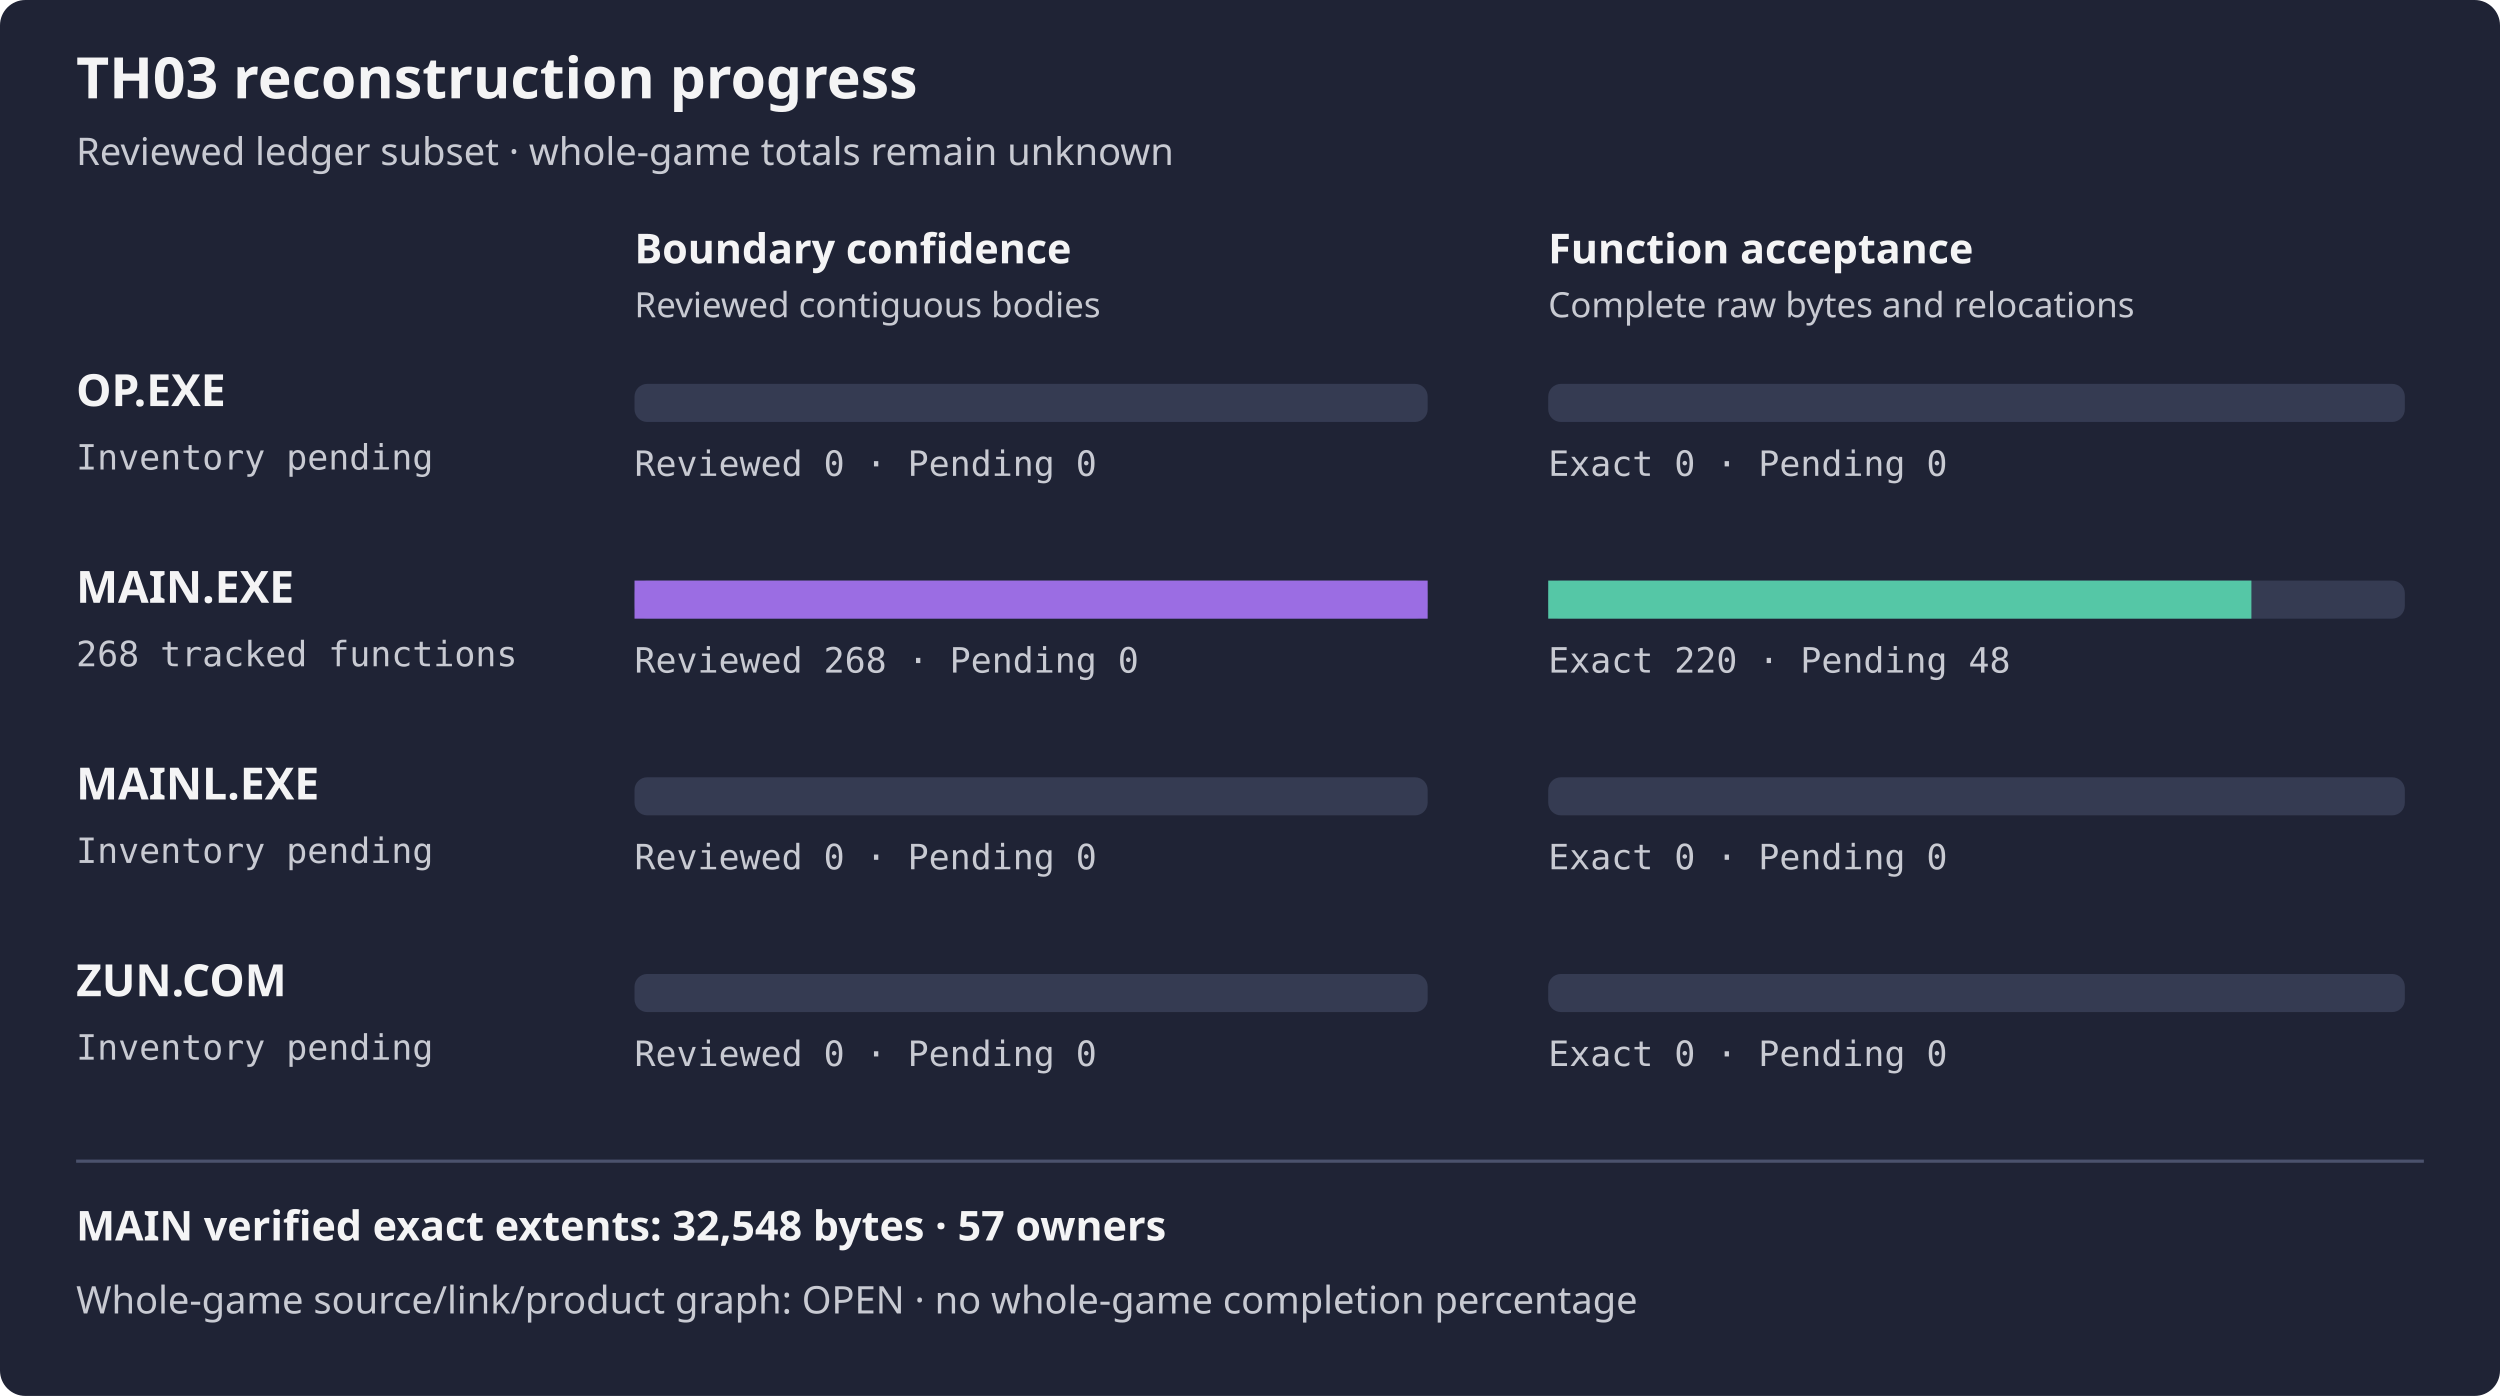
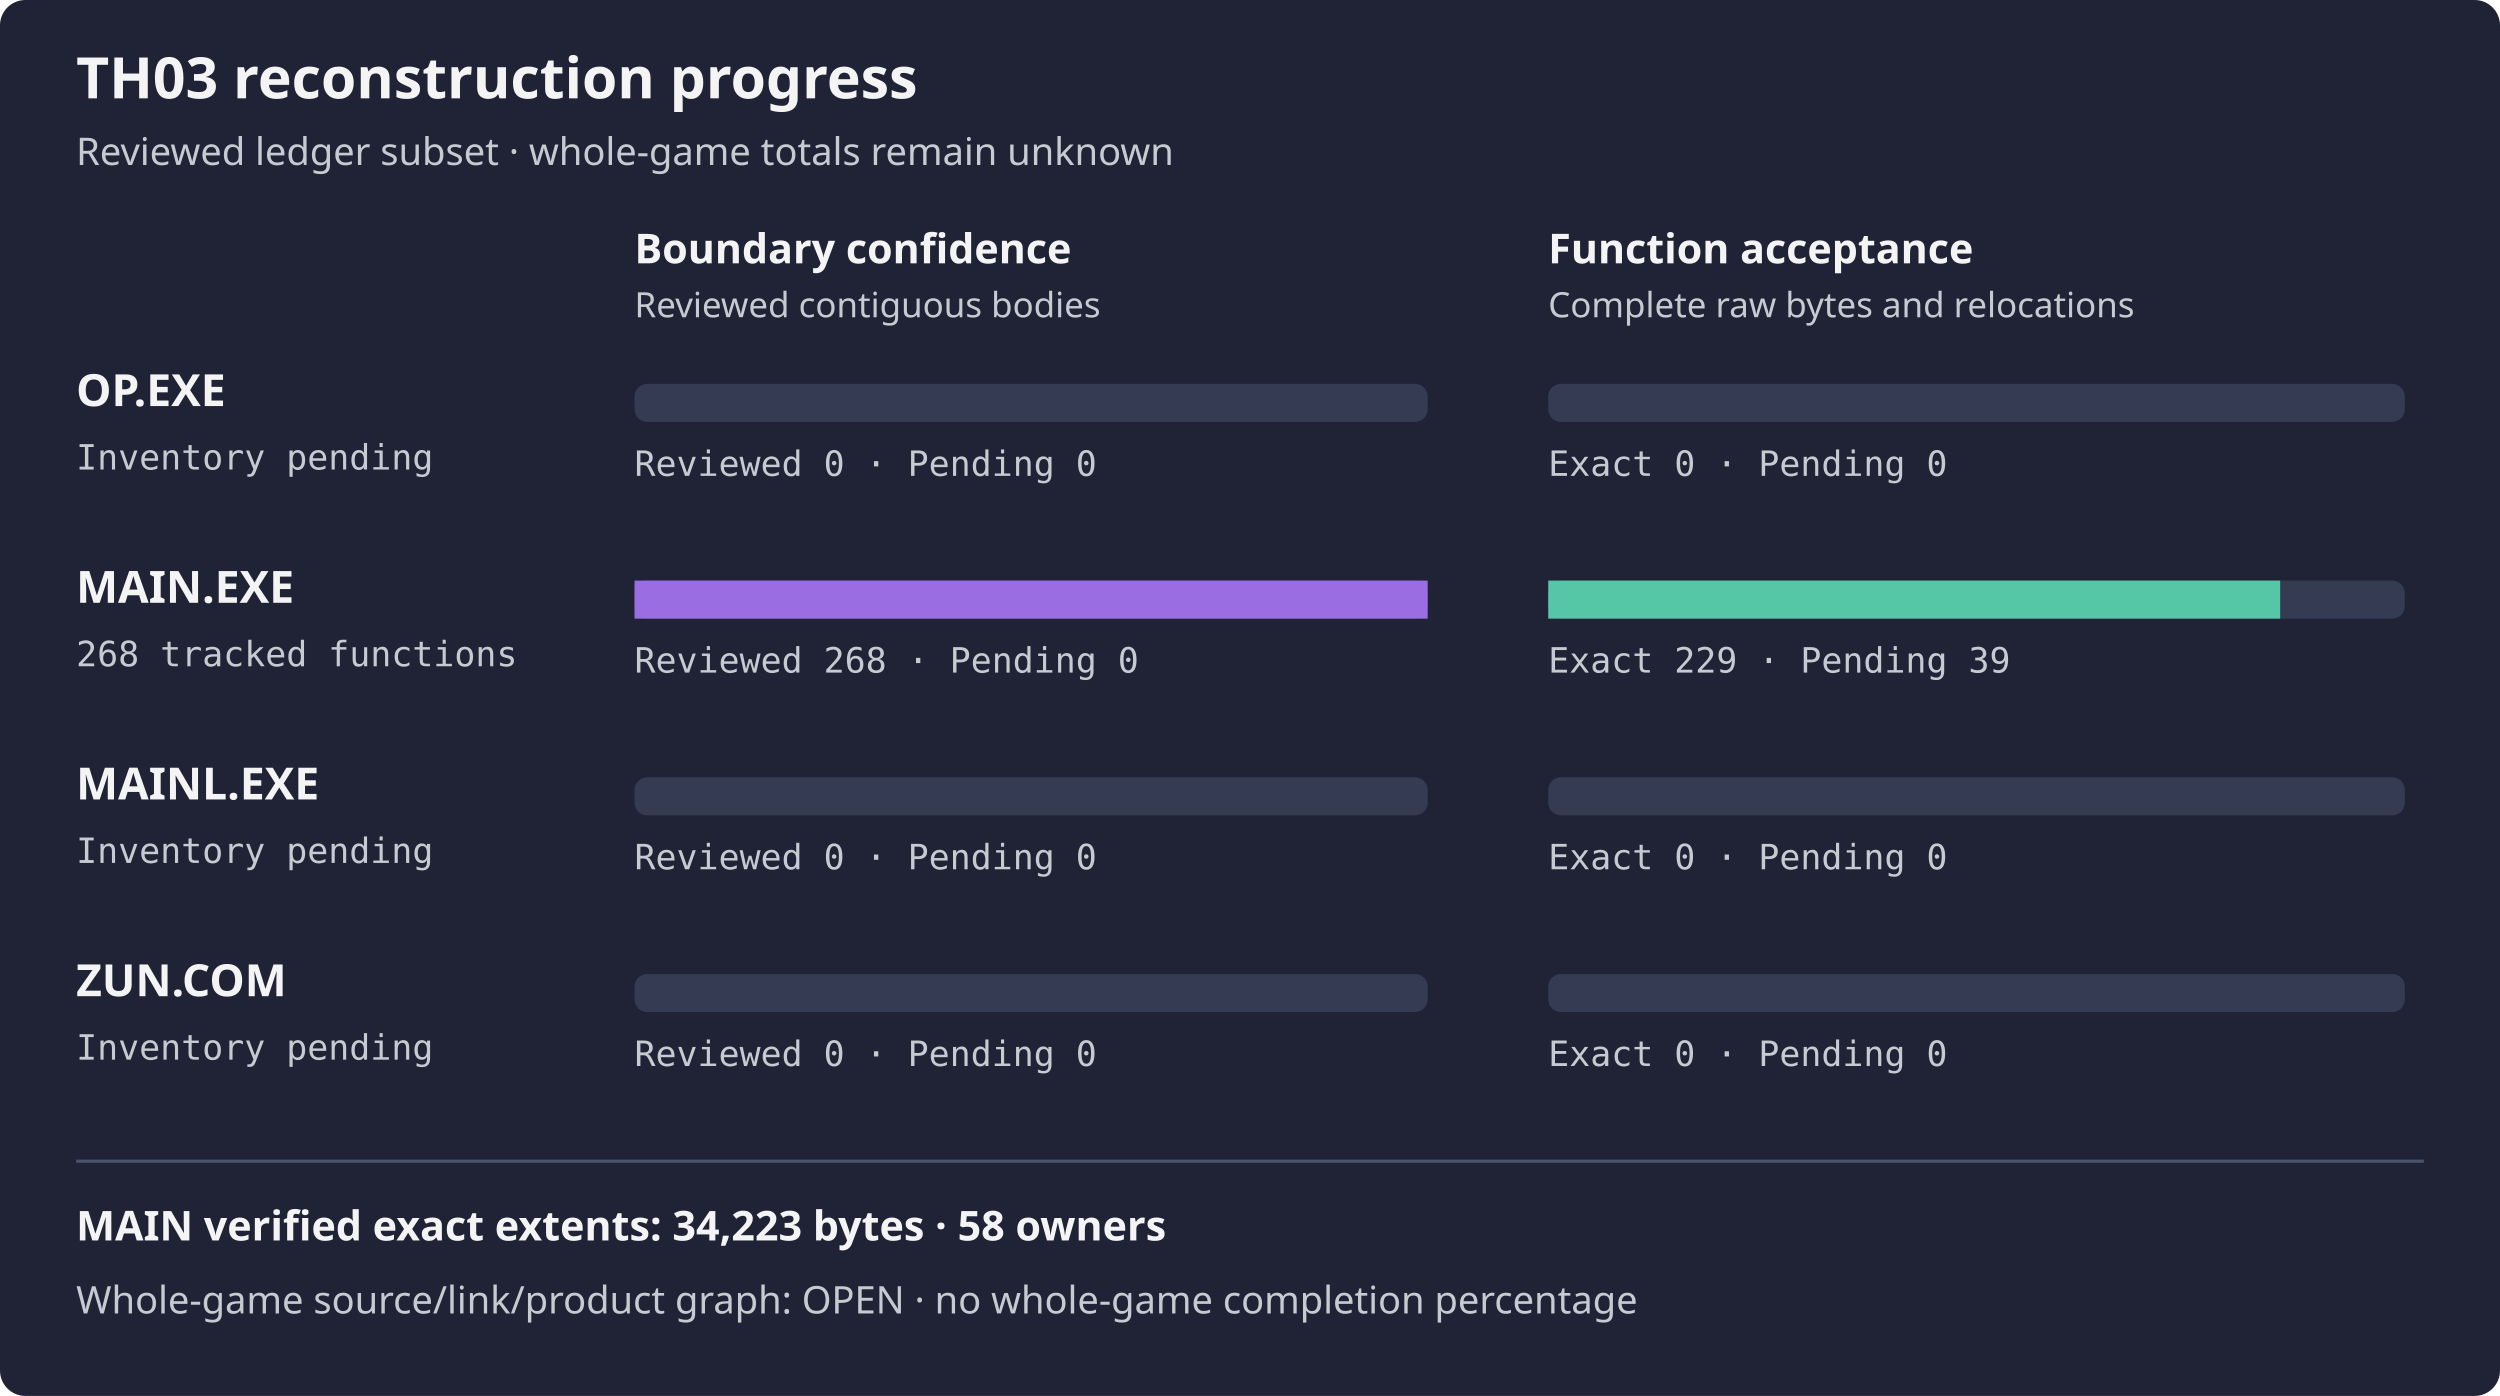
<svg xmlns="http://www.w3.org/2000/svg" width="788" height="440" viewBox="0 0 788 440" role="img" aria-label="TH03 reviewed subset reconstruction progress">
  <rect width="788" height="440" rx="8" fill="#1f2335" />
  <text x="24" y="31" fill="#f4f4f5" font-family="sans-serif" font-size="18" font-weight="600">TH03 reconstruction progress</text>
  <text x="24" y="52" fill="#c8cad2" font-family="sans-serif" font-size="12">Reviewed ledger subset · whole-game totals remain unknown</text>
  <text x="200" y="83" fill="#f4f4f5" font-family="sans-serif" font-size="13" font-weight="600">Boundary confidence</text>
  <text x="488" y="83" fill="#f4f4f5" font-family="sans-serif" font-size="13" font-weight="600">Function acceptance</text>
  <text x="200" y="100" fill="#c8cad2" font-family="sans-serif" font-size="11">Reviewed contiguous bodies</text>
  <text x="488" y="100" fill="#c8cad2" font-family="sans-serif" font-size="11">Complete raw bytes and relocations</text>
  <text x="24" y="128" fill="#f4f4f5" font-family="sans-serif" font-size="14" font-weight="600">OP.EXE</text>
  <text x="24" y="148" fill="#c8cad2" font-family="monospace" font-size="11">Inventory pending</text>
  <rect x="200" y="121" width="250" height="12" rx="4" fill="#353b52" />
  <rect x="488" y="121" width="270" height="12" rx="4" fill="#353b52" />
  <rect x="200" y="121" width="0.00" height="12" fill="#9b6de3" />
  <rect x="488" y="121" width="0.00" height="12" fill="#55c7a6" />
  <text x="200" y="150" fill="#c8cad2" font-family="monospace" font-size="11">Reviewed 0 · Pending 0</text>
  <text x="488" y="150" fill="#c8cad2" font-family="monospace" font-size="11">Exact 0 · Pending 0</text>
  <text x="24" y="190" fill="#f4f4f5" font-family="sans-serif" font-size="14" font-weight="600">MAIN.EXE</text>
  <text x="24" y="210" fill="#c8cad2" font-family="monospace" font-size="11">268 tracked functions</text>
  <rect x="200" y="183" width="250" height="12" rx="4" fill="#353b52" />
  <rect x="488" y="183" width="270" height="12" rx="4" fill="#353b52" />
  <rect x="200" y="183" width="250.00" height="12" fill="#9b6de3" />
-   <rect x="488" y="183" width="221.64" height="12" fill="#55c7a6" />
+   <rect x="488" y="183" width="230.71" height="12" fill="#55c7a6" />
  <text x="200" y="212" fill="#c8cad2" font-family="monospace" font-size="11">Reviewed 268 · Pending 0</text>
-   <text x="488" y="212" fill="#c8cad2" font-family="monospace" font-size="11">Exact 220 · Pending 48</text>
+   <text x="488" y="212" fill="#c8cad2" font-family="monospace" font-size="11">Exact 229 · Pending 39</text>
  <text x="24" y="252" fill="#f4f4f5" font-family="sans-serif" font-size="14" font-weight="600">MAINL.EXE</text>
  <text x="24" y="272" fill="#c8cad2" font-family="monospace" font-size="11">Inventory pending</text>
  <rect x="200" y="245" width="250" height="12" rx="4" fill="#353b52" />
  <rect x="488" y="245" width="270" height="12" rx="4" fill="#353b52" />
  <rect x="200" y="245" width="0.00" height="12" fill="#9b6de3" />
  <rect x="488" y="245" width="0.00" height="12" fill="#55c7a6" />
  <text x="200" y="274" fill="#c8cad2" font-family="monospace" font-size="11">Reviewed 0 · Pending 0</text>
  <text x="488" y="274" fill="#c8cad2" font-family="monospace" font-size="11">Exact 0 · Pending 0</text>
  <text x="24" y="314" fill="#f4f4f5" font-family="sans-serif" font-size="14" font-weight="600">ZUN.COM</text>
  <text x="24" y="334" fill="#c8cad2" font-family="monospace" font-size="11">Inventory pending</text>
  <rect x="200" y="307" width="250" height="12" rx="4" fill="#353b52" />
  <rect x="488" y="307" width="270" height="12" rx="4" fill="#353b52" />
  <rect x="200" y="307" width="0.00" height="12" fill="#9b6de3" />
  <rect x="488" y="307" width="0.00" height="12" fill="#55c7a6" />
  <text x="200" y="336" fill="#c8cad2" font-family="monospace" font-size="11">Reviewed 0 · Pending 0</text>
  <text x="488" y="336" fill="#c8cad2" font-family="monospace" font-size="11">Exact 0 · Pending 0</text>
  <path d="M24 366 H764" stroke="#4b526d" />
-   <text x="24" y="391" fill="#f4f4f5" font-family="sans-serif" font-size="13" font-weight="600">MAIN verified exact extents: 32,548 bytes · 57 owners</text>
+   <text x="24" y="391" fill="#f4f4f5" font-family="sans-serif" font-size="13" font-weight="600">MAIN verified exact extents: 34,223 bytes · 58 owners</text>
  <text x="24" y="414" fill="#c8cad2" font-family="sans-serif" font-size="12">Whole-game source/link/product graph: OPEN · no whole-game completion percentage</text>
</svg>
